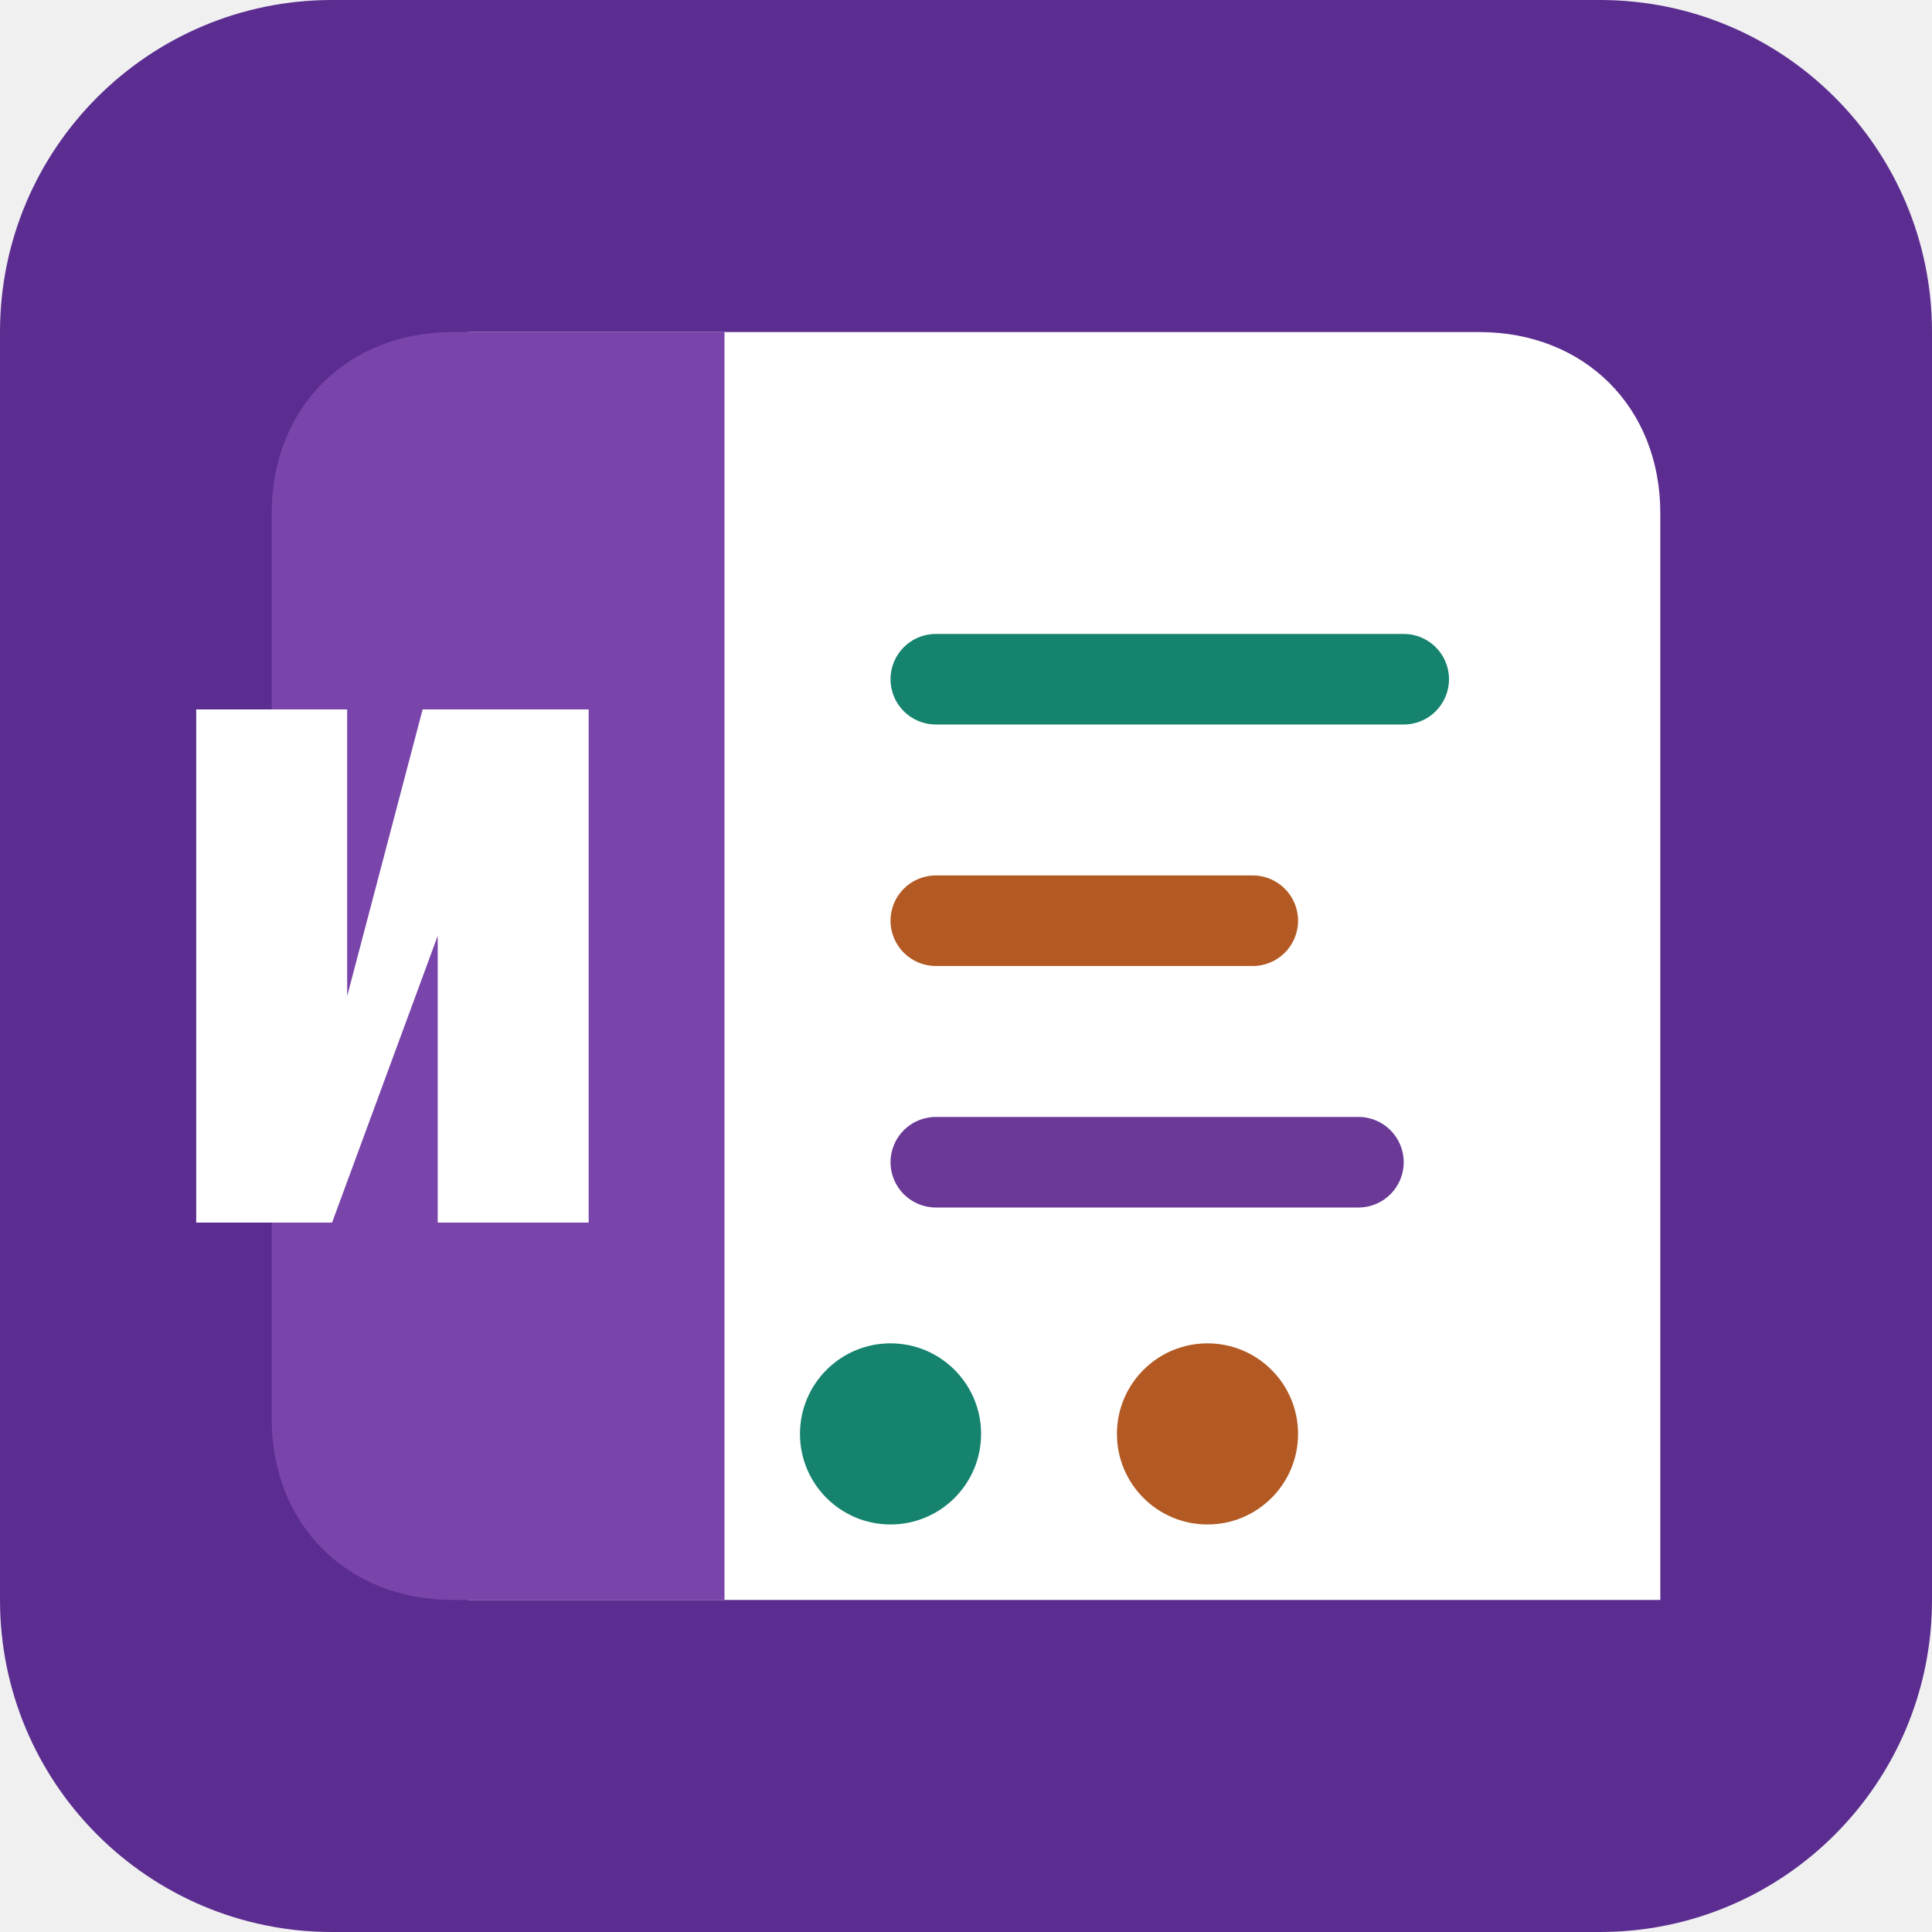
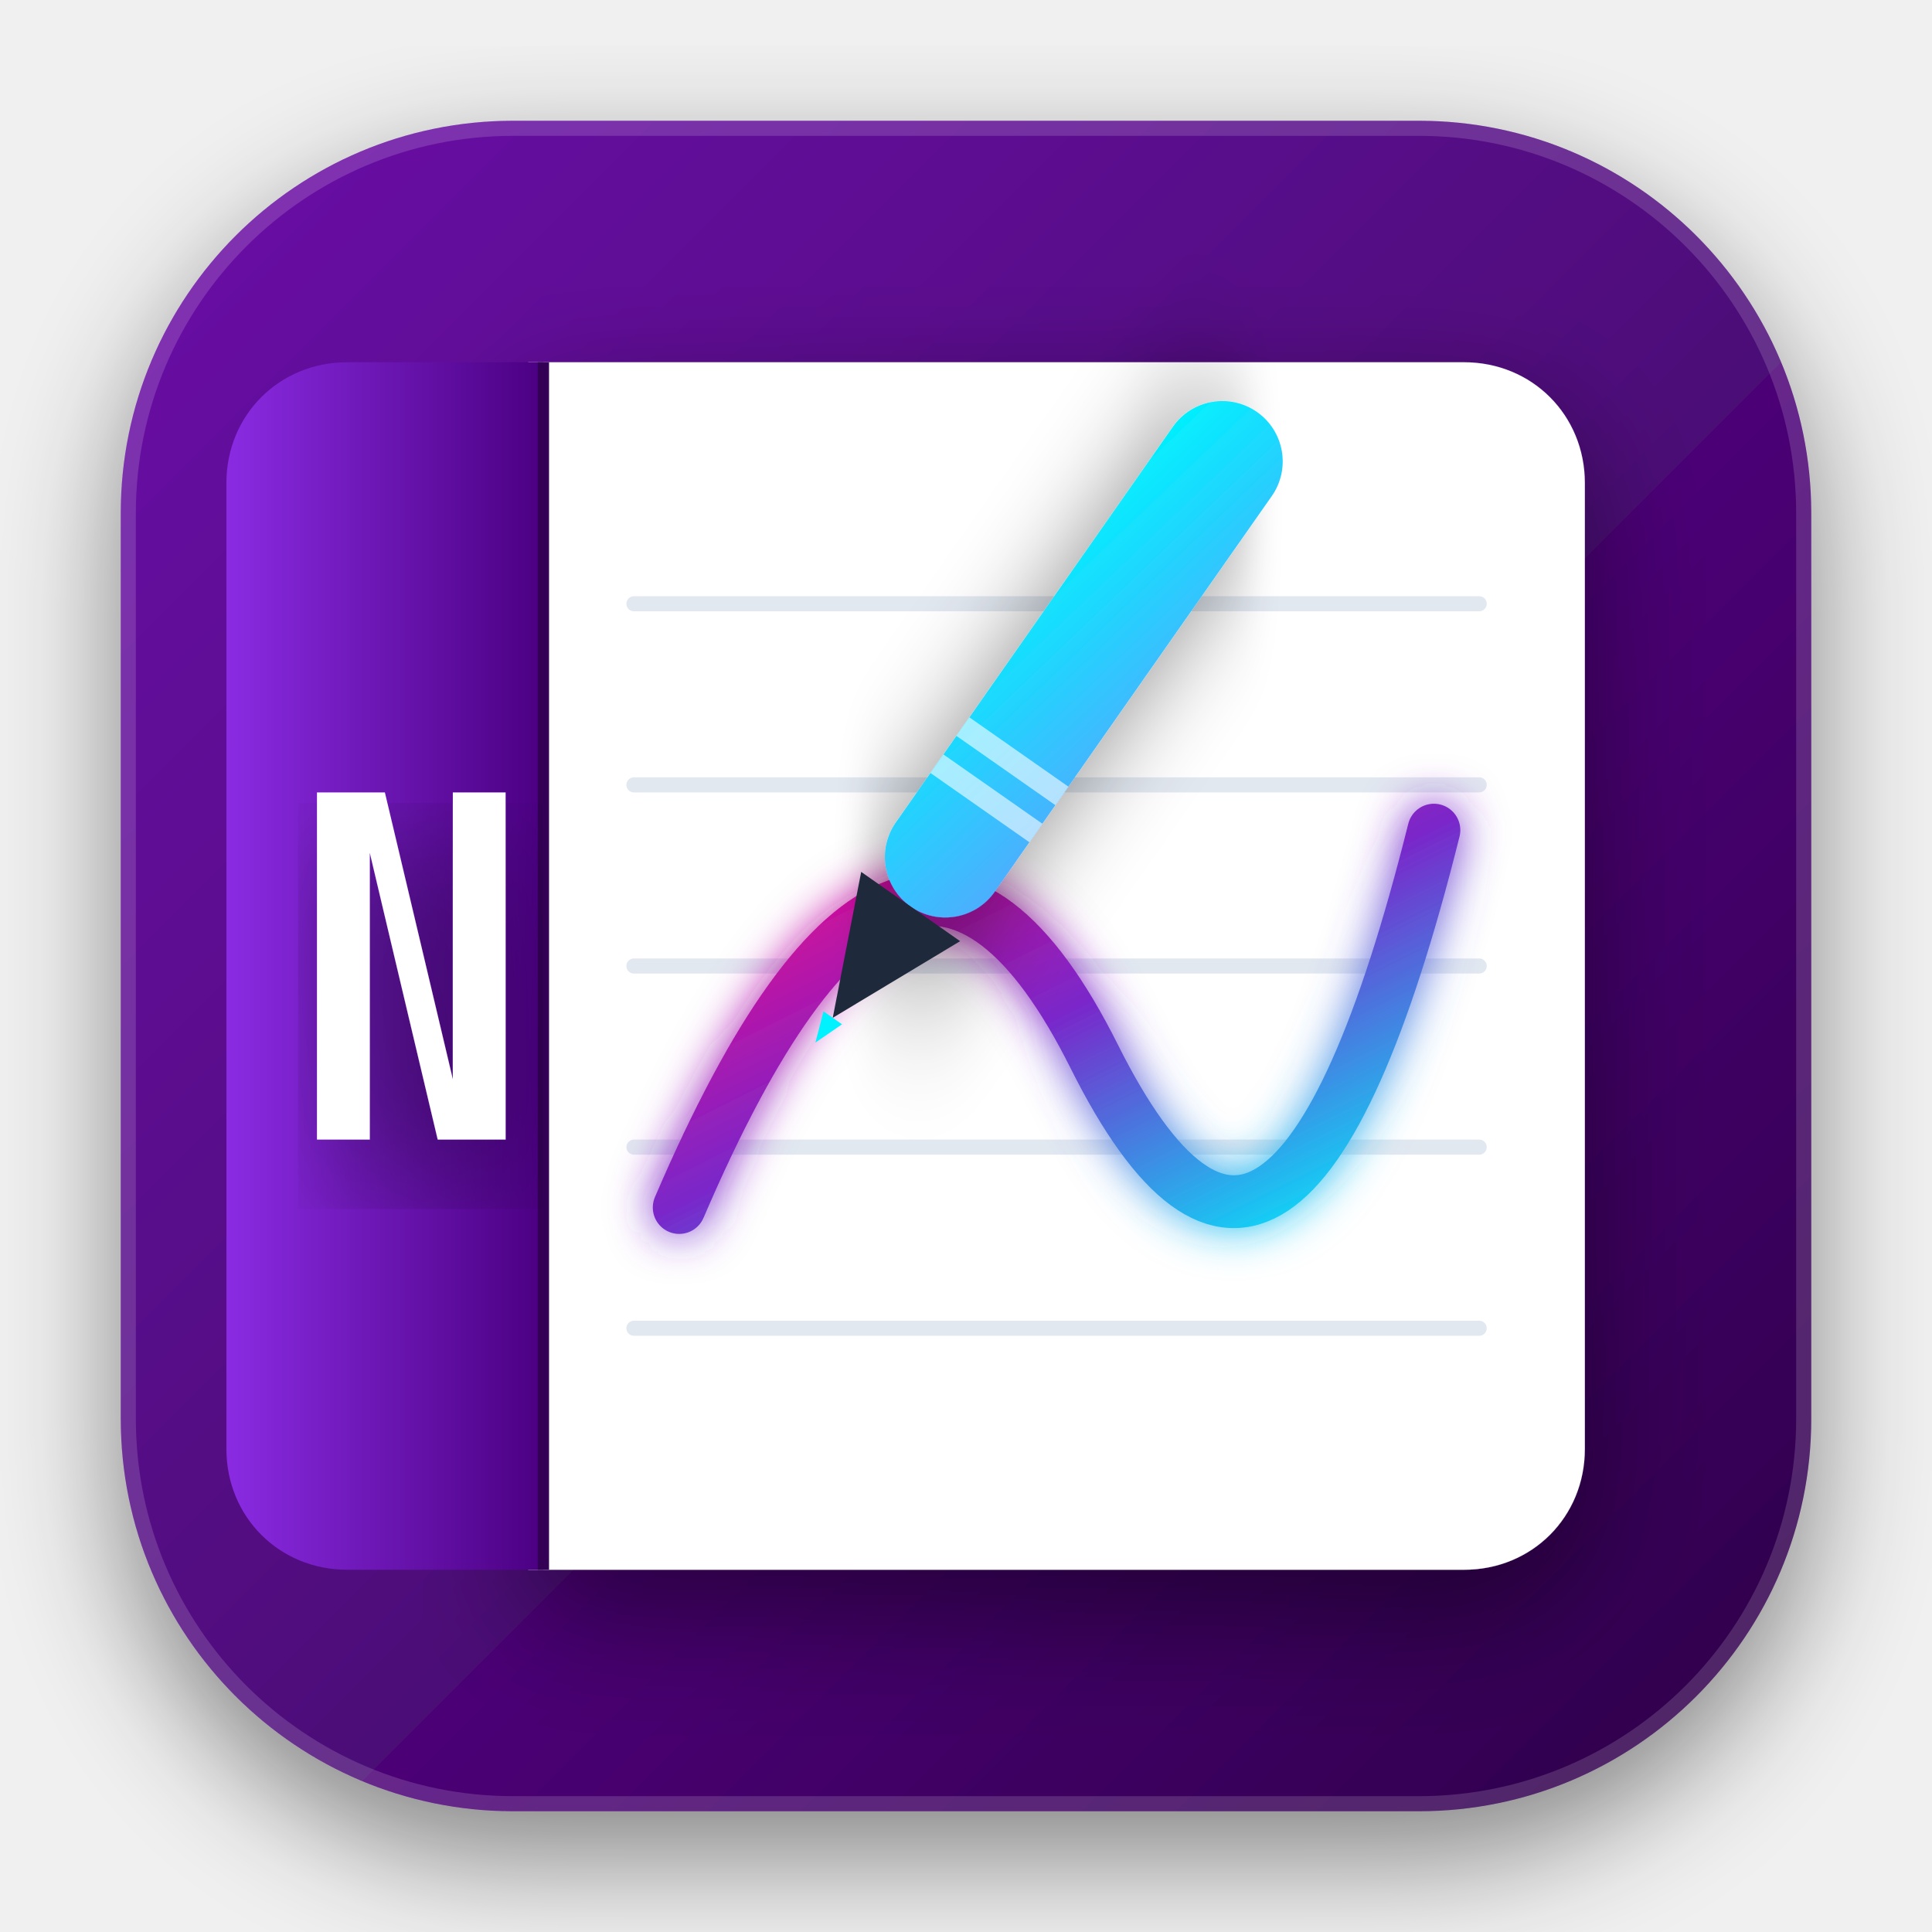
- <svg xmlns="http://www.w3.org/2000/svg" width="128" height="128" viewBox="0 0 128 128">
-   <rect width="128" height="128" rx="22" fill="#5b2d90" />
-   <path d="M31 22h67c7 0 12 5 12 12v72H31z" fill="#fff" />
-   <path d="M18 34c0-7 5-12 12-12h18v84H30c-7 0-12-5-12-12z" fill="#7a45aa" />
-   <path d="M28 47h11v34H29V62L22 81h-9V47h10v19z" fill="#fff" />
-   <rect x="59" y="42" width="37" height="6" rx="3" fill="#16836f" />
-   <rect x="59" y="58" width="27" height="6" rx="3" fill="#b35a24" />
-   <rect x="59" y="74" width="34" height="6" rx="3" fill="#6b3a96" />
-   <circle cx="59" cy="95" r="6" fill="#16836f" />
-   <circle cx="80" cy="95" r="6" fill="#b35a24" />
+ <svg xmlns="http://www.w3.org/2000/svg" viewBox="0 0 512 512" width="512" height="512">
+   <defs>
+     <linearGradient id="bgGrad" x1="0%" y1="0%" x2="100%" y2="100%">
+       <stop offset="0%" stop-color="#6B11A8" />
+       <stop offset="50%" stop-color="#50077D" />
+       <stop offset="100%" stop-color="#2C0347" />
+     </linearGradient>
+     <linearGradient id="spineGrad" x1="0%" y1="0%" x2="100%" y2="0%">
+       <stop offset="0%" stop-color="#8A2BE2" />
+       <stop offset="100%" stop-color="#4B0082" />
+     </linearGradient>
+     <linearGradient id="penGrad" x1="0%" y1="0%" x2="100%" y2="100%">
+       <stop offset="0%" stop-color="#00F2FE" />
+       <stop offset="100%" stop-color="#4FACFE" />
+     </linearGradient>
+     <linearGradient id="strokeGrad" x1="0%" y1="0%" x2="100%" y2="100%">
+       <stop offset="0%" stop-color="#FF007F" />
+       <stop offset="50%" stop-color="#7928CA" />
+       <stop offset="100%" stop-color="#00F2FE" />
+     </linearGradient>
+     <filter id="dropShadow" x="-10%" y="-10%" width="130%" height="130%">
+       <feDropShadow dx="0" dy="12" stdDeviation="16" flood-color="#000000" flood-opacity="0.45" />
+     </filter>
+     <filter id="glow" x="-20%" y="-20%" width="140%" height="140%">
+       <feGaussianBlur stdDeviation="6" result="blur" />
+       <feComposite in="SourceGraphic" in2="blur" operator="over" />
+     </filter>
+   </defs>
+   <rect x="32" y="32" width="448" height="448" rx="104" fill="url(#bgGrad)" filter="url(#dropShadow)" />
+   <rect x="34" y="34" width="444" height="444" rx="102" fill="none" stroke="#FFFFFF" stroke-opacity="0.15" stroke-width="4" />
+   <path d="M140 96 H388 C406 96 420 110 420 128 V384 C420 402 406 416 388 416 H140 V96 Z" fill="#FFFFFF" filter="url(#dropShadow)" />
+   <line x1="168" y1="160" x2="392" y2="160" stroke="#E2E8F0" stroke-width="4" stroke-linecap="round" />
+   <line x1="168" y1="208" x2="392" y2="208" stroke="#E2E8F0" stroke-width="4" stroke-linecap="round" />
+   <line x1="168" y1="256" x2="392" y2="256" stroke="#E2E8F0" stroke-width="4" stroke-linecap="round" />
+   <line x1="168" y1="304" x2="392" y2="304" stroke="#E2E8F0" stroke-width="4" stroke-linecap="round" />
+   <line x1="168" y1="352" x2="392" y2="352" stroke="#E2E8F0" stroke-width="4" stroke-linecap="round" />
+   <path d="M92 96 H144 V416 H92 C74 416 60 402 60 384 V128 C60 110 74 96 92 96 Z" fill="url(#spineGrad)" />
+   <line x1="144" y1="96" x2="144" y2="416" stroke="#330055" stroke-width="3" />
+   <path d="M84 210 H102 L120 286 V210 H134 V302 H116 L98 226 V302 H84 Z" fill="#FFFFFF" filter="url(#dropShadow)" />
+   <path d="M 180 320 Q 240 180, 290 280 T 380 220" fill="none" stroke="url(#strokeGrad)" stroke-width="14" stroke-linecap="round" filter="url(#glow)" />
+   <g transform="translate(320, 100) rotate(35)">
+     <rect x="0" y="0" width="32" height="160" rx="16" fill="url(#penGrad)" filter="url(#dropShadow)" />
+     <rect x="0" y="110" width="32" height="6" fill="#FFFFFF" fill-opacity="0.6" />
+     <rect x="0" y="122" width="32" height="6" fill="#FFFFFF" fill-opacity="0.6" />
+     <polygon points="0,160 32,160 16,196" fill="#1E293B" />
+     <polygon points="13,196 19,196 16,204" fill="#00F2FE" />
+   </g>
</svg>
